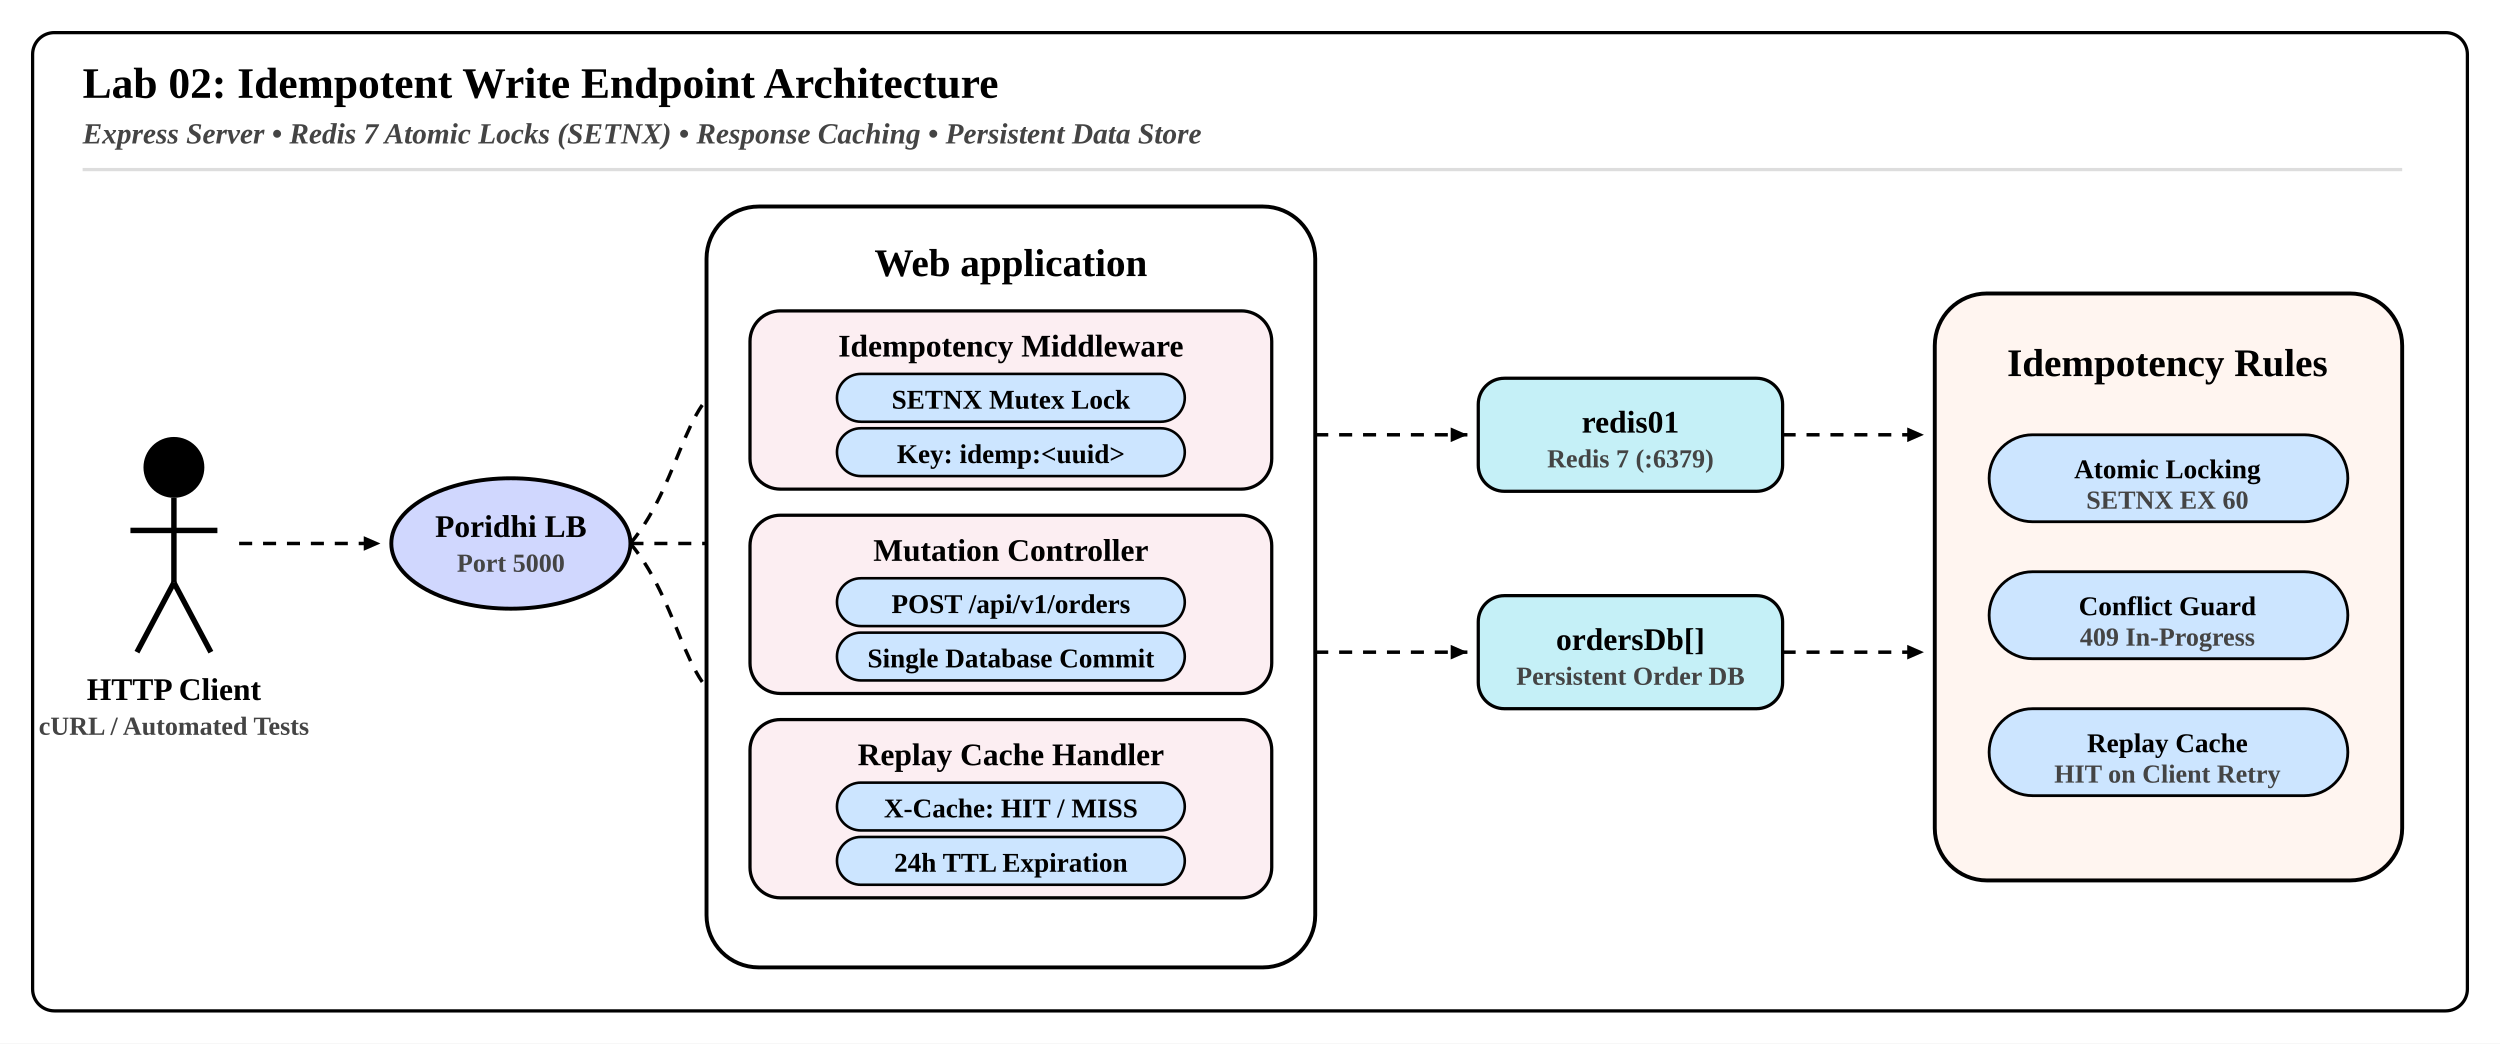
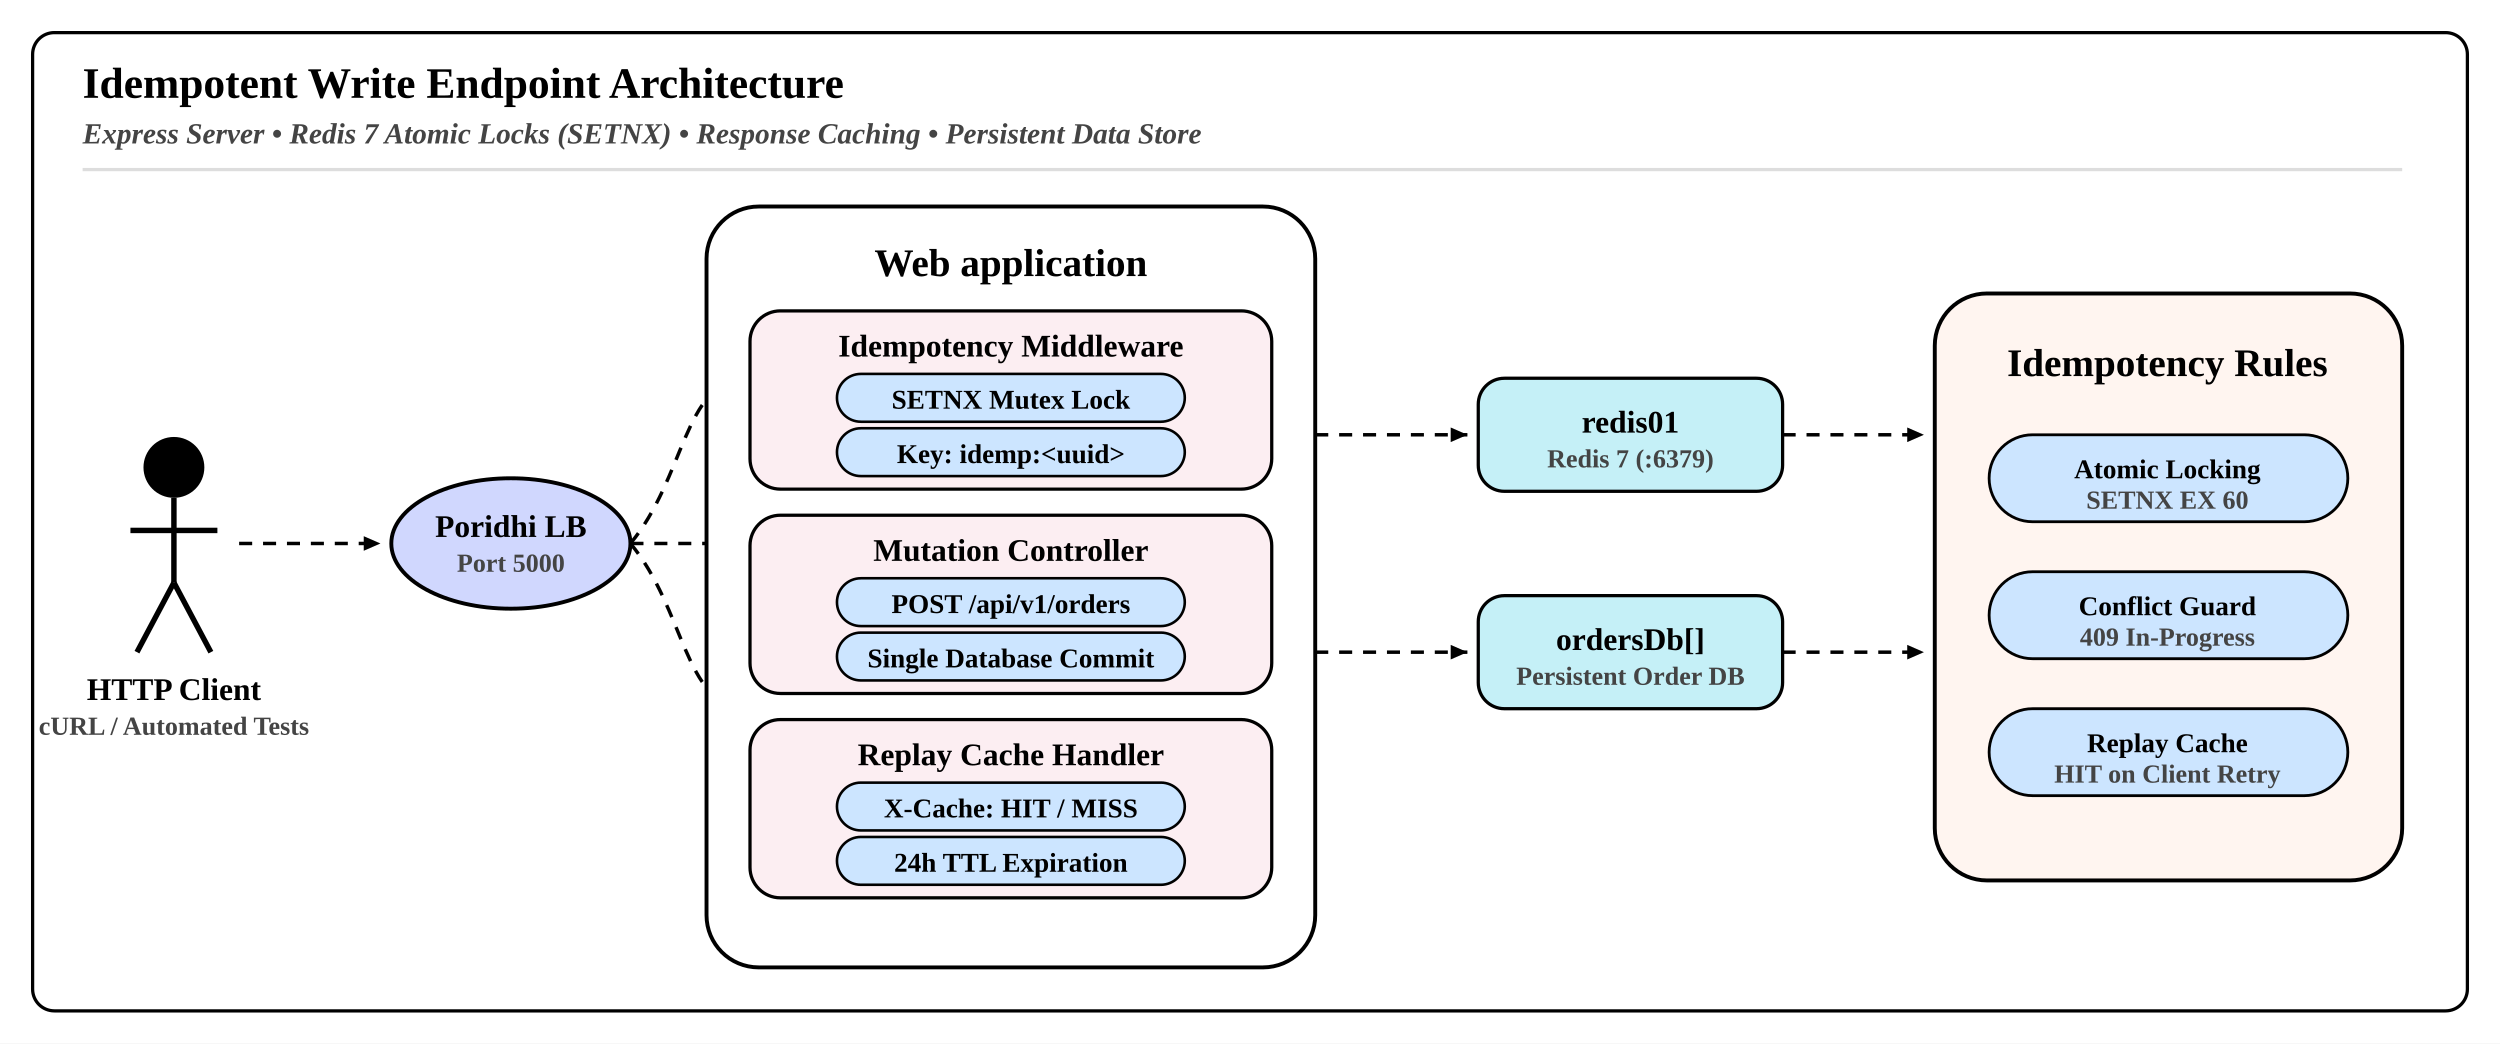
<svg xmlns="http://www.w3.org/2000/svg" viewBox="0 0 1150 480" width="1150" height="480">
  <defs>
    <marker id="arrow" viewBox="0 0 10 10" refX="8" refY="5" markerWidth="6" markerHeight="6" orient="auto-start-reverse">
      <path d="M 0 1.5 L 8 5 L 0 8.5 z" fill="#000000" />
    </marker>
    <style>
      text {
        font-family: "Times New Roman", Times, "Liberation Serif", serif;
        font-weight: bold;
        fill: #000000;
      }
      .banner-title { font-size: 20px; font-weight: bold; }
      .banner-sub { font-size: 13.5px; fill: #444444; font-style: italic; }
      .group-title { font-size: 18px; text-anchor: middle; }
      .card-title { font-size: 14.5px; text-anchor: middle; }
      .pill-text { font-size: 12.5px; text-anchor: middle; }
      .box-title { font-size: 14.5px; text-anchor: middle; }
      .box-sub { font-size: 12px; text-anchor: middle; fill: #444444; }
      .flow-arrow {
        stroke: #000000;
        stroke-width: 1.6;
        stroke-dasharray: 6 5;
        fill: none;
        animation: flowAnimation 1s linear infinite;
      }
      @keyframes flowAnimation {
        from { stroke-dashoffset: 22; }
        to { stroke-dashoffset: 0; }
      }
    </style>
  </defs>
  <rect width="100%" height="100%" fill="#ffffff" />
  <rect x="15" y="15" width="1120" height="450" rx="10" fill="#ffffff" stroke="#000000" stroke-width="1.5" />
-   <text x="38" y="45" class="banner-title">Lab 02: Idempotent Write Endpoint Architecture</text>
+   <text x="38" y="45" class="banner-title">Idempotent Write Endpoint Architecture</text>
  <text x="38" y="66" class="banner-sub">Express Server • Redis 7 Atomic Locks (SETNX) • Response Caching • Persistent Data Store</text>
  <line x1="38" y1="78" x2="1105" y2="78" stroke="#dddddd" stroke-width="1.5" />
  <g id="client" transform="translate(55, 230)">
    <circle cx="25" cy="-15" r="14" fill="#000000" />
    <line x1="25" y1="-1" x2="25" y2="38" stroke="#000000" stroke-width="2.5" />
    <line x1="5" y1="14" x2="45" y2="14" stroke="#000000" stroke-width="2.5" />
    <line x1="25" y1="38" x2="8" y2="70" stroke="#000000" stroke-width="2.5" />
    <line x1="25" y1="38" x2="42" y2="70" stroke="#000000" stroke-width="2.5" />
    <text x="25" y="92" class="box-title">HTTP Client</text>
    <text x="25" y="108" class="box-sub">cURL / Automated Tests</text>
  </g>
  <path d="M 110 250 L 175 250" class="flow-arrow" marker-end="url(#arrow)">
    <animate attributeName="stroke-dashoffset" from="22" to="0" dur="1s" repeatCount="indefinite" />
  </path>
  <g id="lb" transform="translate(180, 210)">
    <ellipse cx="55" cy="40" rx="55" ry="30" fill="#d0d7fe" stroke="#000000" stroke-width="1.8" />
    <text x="55" y="37" class="box-title">Poridhi LB</text>
    <text x="55" y="53" class="box-sub">Port 5000</text>
  </g>
  <path d="M 290 250 C 315 220, 315 175, 342 175" class="flow-arrow" marker-end="url(#arrow)">
    <animate attributeName="stroke-dashoffset" from="22" to="0" dur="1s" repeatCount="indefinite" />
  </path>
  <path d="M 290 250 L 342 250" class="flow-arrow" marker-end="url(#arrow)">
    <animate attributeName="stroke-dashoffset" from="22" to="0" dur="1s" repeatCount="indefinite" />
  </path>
  <path d="M 290 250 C 315 280, 315 325, 342 325" class="flow-arrow" marker-end="url(#arrow)">
    <animate attributeName="stroke-dashoffset" from="22" to="0" dur="1s" repeatCount="indefinite" />
  </path>
  <g id="web-app" transform="translate(325, 95)">
    <rect x="0" y="0" width="280" height="350" rx="24" fill="#ffffff" stroke="#000000" stroke-width="1.8" />
    <text x="140" y="32" class="group-title">Web application</text>
    <g transform="translate(20, 48)">
      <rect x="0" y="0" width="240" height="82" rx="14" fill="#fceef2" stroke="#000000" stroke-width="1.5" />
      <text x="120" y="21" class="card-title">Idempotency Middleware</text>
      <rect x="40" y="29" width="160" height="22" rx="11" fill="#cce5ff" stroke="#000000" stroke-width="1.2" />
      <text x="120" y="45" class="pill-text">SETNX Mutex Lock</text>
      <rect x="40" y="54" width="160" height="22" rx="11" fill="#cce5ff" stroke="#000000" stroke-width="1.2" />
      <text x="120" y="70" class="pill-text">Key: idemp:&lt;uuid&gt;</text>
    </g>
    <g transform="translate(20, 142)">
      <rect x="0" y="0" width="240" height="82" rx="14" fill="#fceef2" stroke="#000000" stroke-width="1.5" />
      <text x="120" y="21" class="card-title">Mutation Controller</text>
      <rect x="40" y="29" width="160" height="22" rx="11" fill="#cce5ff" stroke="#000000" stroke-width="1.2" />
      <text x="120" y="45" class="pill-text">POST /api/v1/orders</text>
      <rect x="40" y="54" width="160" height="22" rx="11" fill="#cce5ff" stroke="#000000" stroke-width="1.2" />
      <text x="120" y="70" class="pill-text">Single Database Commit</text>
    </g>
    <g transform="translate(20, 236)">
      <rect x="0" y="0" width="240" height="82" rx="14" fill="#fceef2" stroke="#000000" stroke-width="1.5" />
      <text x="120" y="21" class="card-title">Replay Cache Handler</text>
      <rect x="40" y="29" width="160" height="22" rx="11" fill="#cce5ff" stroke="#000000" stroke-width="1.2" />
      <text x="120" y="45" class="pill-text">X-Cache: HIT / MISS</text>
      <rect x="40" y="54" width="160" height="22" rx="11" fill="#cce5ff" stroke="#000000" stroke-width="1.2" />
      <text x="120" y="70" class="pill-text">24h TTL Expiration</text>
    </g>
  </g>
  <path d="M 605 200 L 675 200" class="flow-arrow" marker-end="url(#arrow)">
    <animate attributeName="stroke-dashoffset" from="22" to="0" dur="1s" repeatCount="indefinite" />
  </path>
  <path d="M 605 300 L 675 300" class="flow-arrow" marker-end="url(#arrow)">
    <animate attributeName="stroke-dashoffset" from="22" to="0" dur="1s" repeatCount="indefinite" />
  </path>
  <g id="redis-box" transform="translate(680, 174)">
    <rect x="0" y="0" width="140" height="52" rx="12" fill="#c5f0f7" stroke="#000000" stroke-width="1.5" />
    <text x="70" y="25" class="box-title">redis01</text>
    <text x="70" y="41" class="box-sub">Redis 7 (:6379)</text>
  </g>
  <g id="orders-db" transform="translate(680, 274)">
    <rect x="0" y="0" width="140" height="52" rx="12" fill="#c5f0f7" stroke="#000000" stroke-width="1.5" />
    <text x="70" y="25" class="box-title">ordersDb[]</text>
    <text x="70" y="41" class="box-sub">Persistent Order DB</text>
  </g>
  <path d="M 820 200 L 885 200" class="flow-arrow" marker-end="url(#arrow)">
    <animate attributeName="stroke-dashoffset" from="22" to="0" dur="1s" repeatCount="indefinite" />
  </path>
  <path d="M 820 300 L 885 300" class="flow-arrow" marker-end="url(#arrow)">
    <animate attributeName="stroke-dashoffset" from="22" to="0" dur="1s" repeatCount="indefinite" />
  </path>
  <g id="idempotency-rules" transform="translate(890, 135)">
    <rect x="0" y="0" width="215" height="270" rx="24" fill="#fff5f0" stroke="#000000" stroke-width="1.8" />
    <text x="107" y="38" class="group-title">Idempotency Rules</text>
    <rect x="25" y="65" width="165" height="40" rx="20" fill="#cce5ff" stroke="#000000" stroke-width="1.3" />
    <text x="107" y="85" class="pill-text">Atomic Locking</text>
    <text x="107" y="99" class="box-sub">SETNX EX 60</text>
    <rect x="25" y="128" width="165" height="40" rx="20" fill="#cce5ff" stroke="#000000" stroke-width="1.3" />
    <text x="107" y="148" class="pill-text">Conflict Guard</text>
    <text x="107" y="162" class="box-sub">409 In-Progress</text>
    <rect x="25" y="191" width="165" height="40" rx="20" fill="#cce5ff" stroke="#000000" stroke-width="1.3" />
    <text x="107" y="211" class="pill-text">Replay Cache</text>
    <text x="107" y="225" class="box-sub">HIT on Client Retry</text>
  </g>
</svg>
